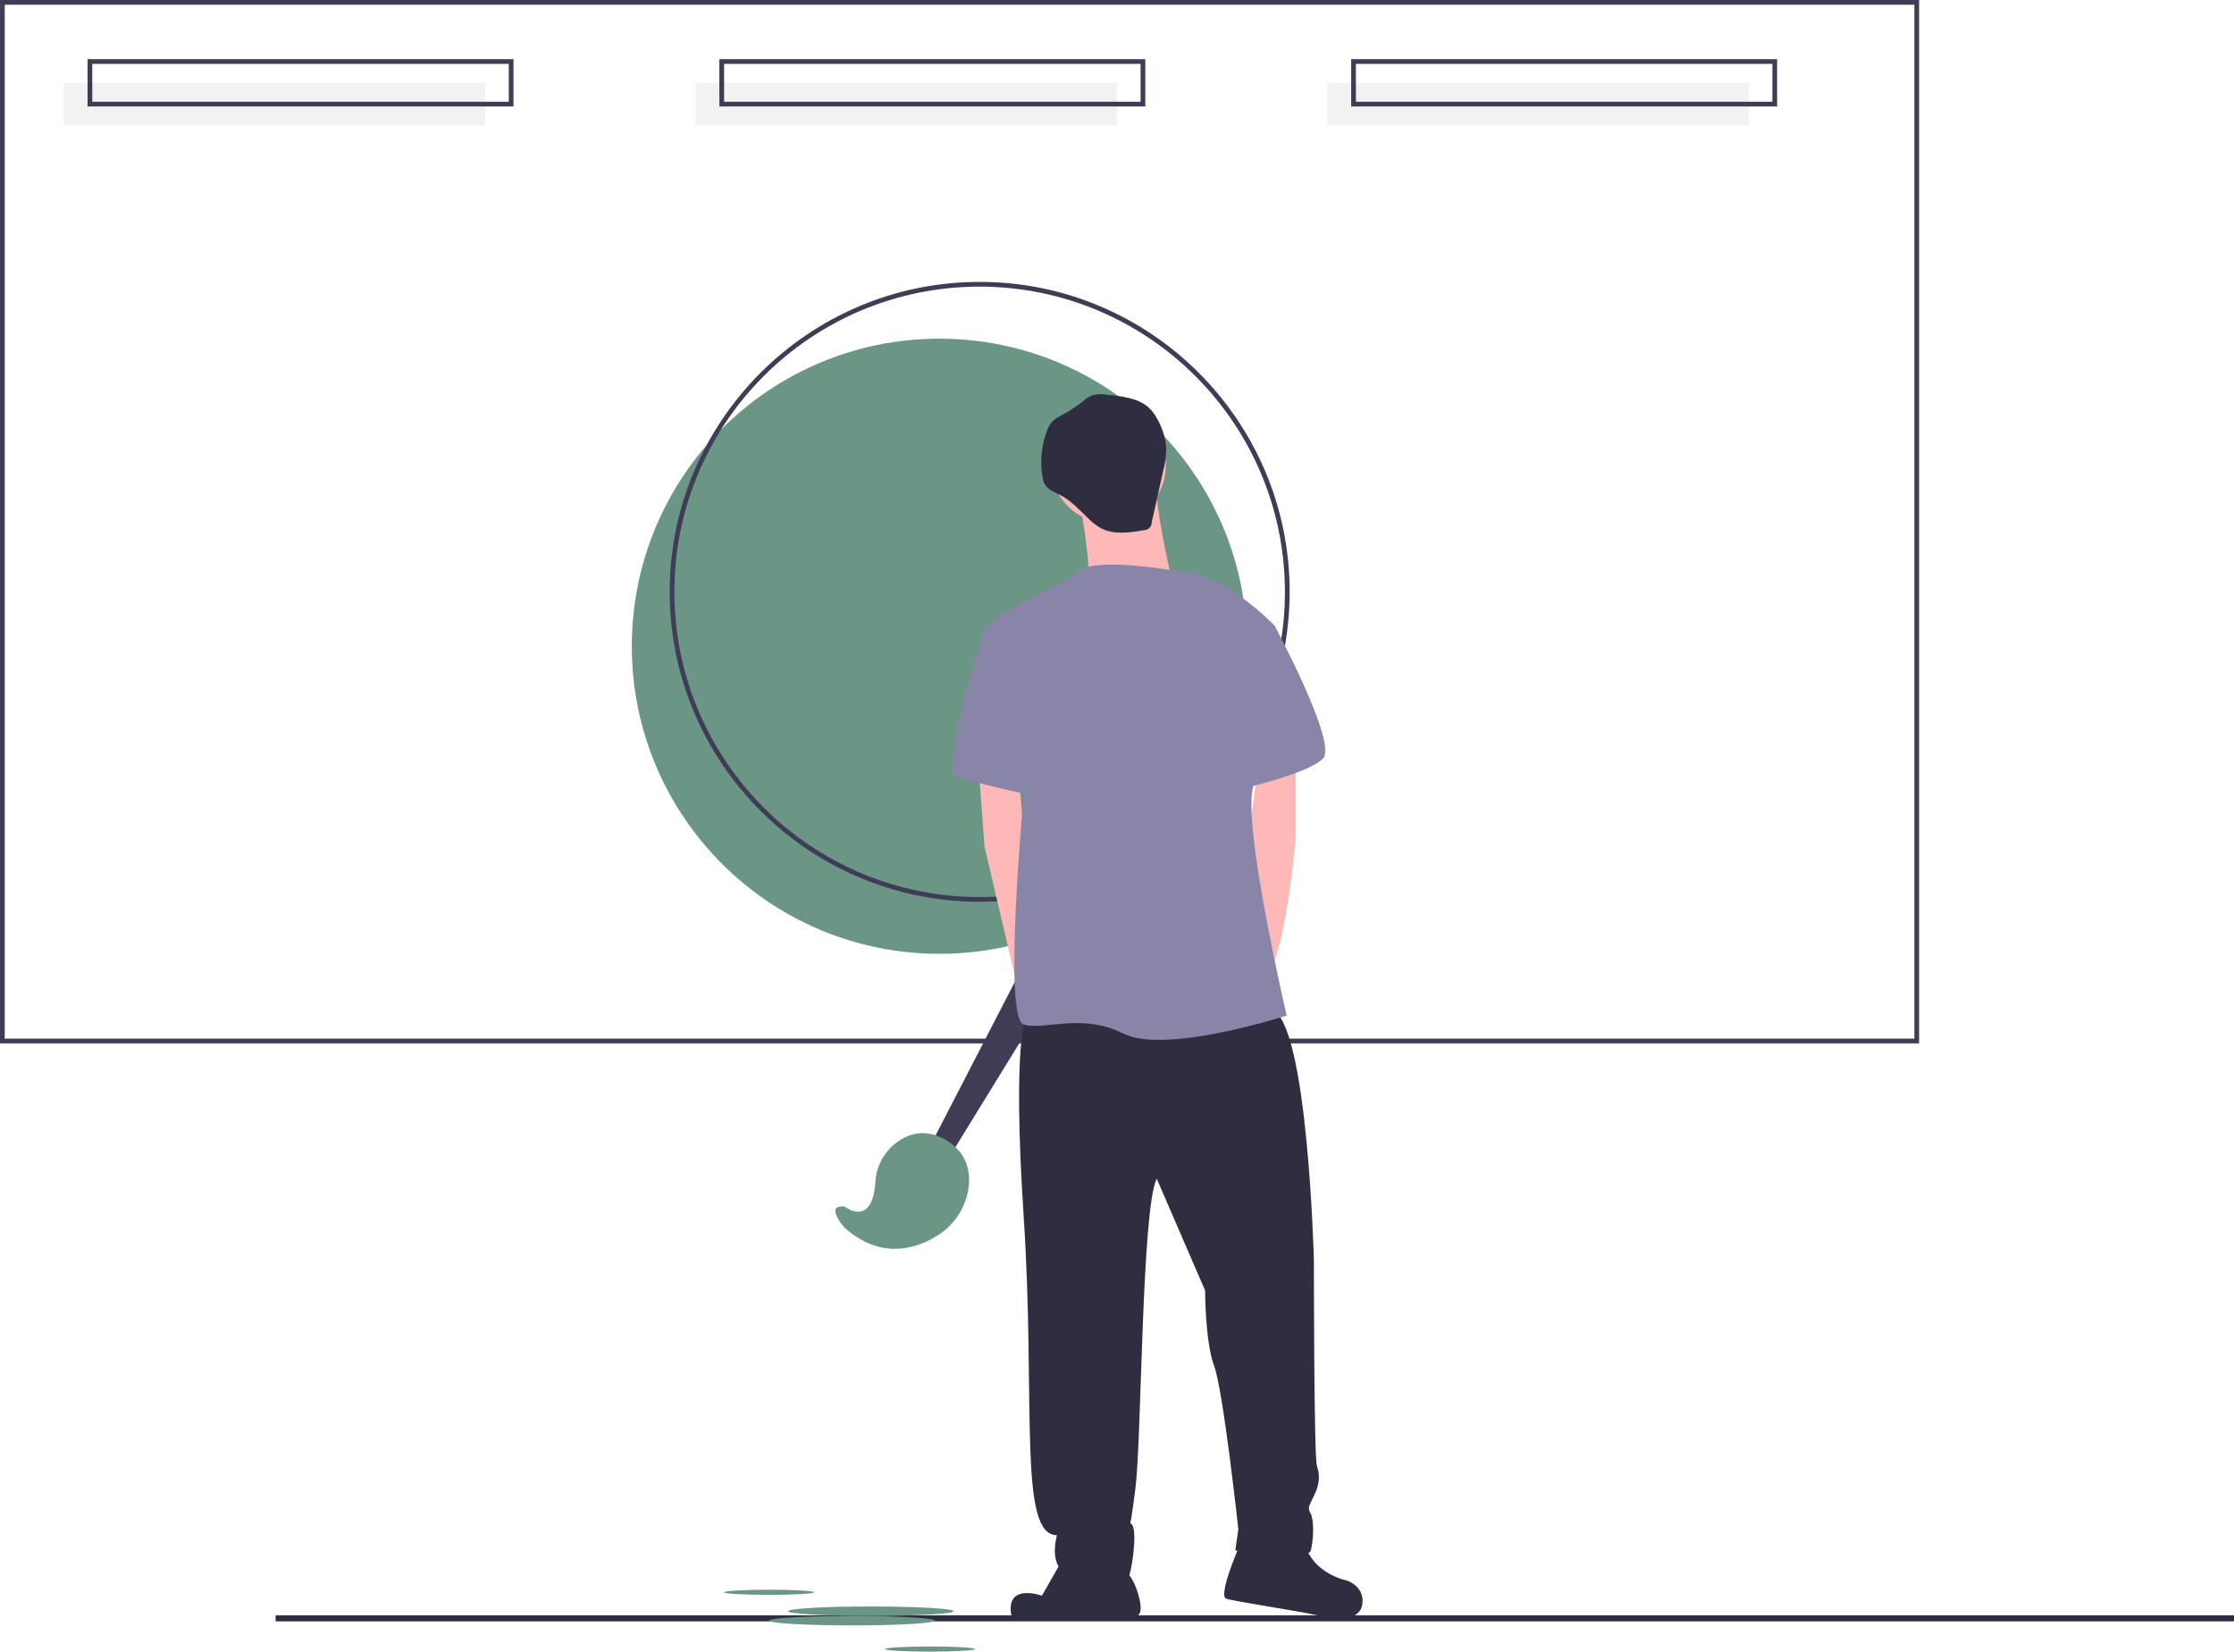
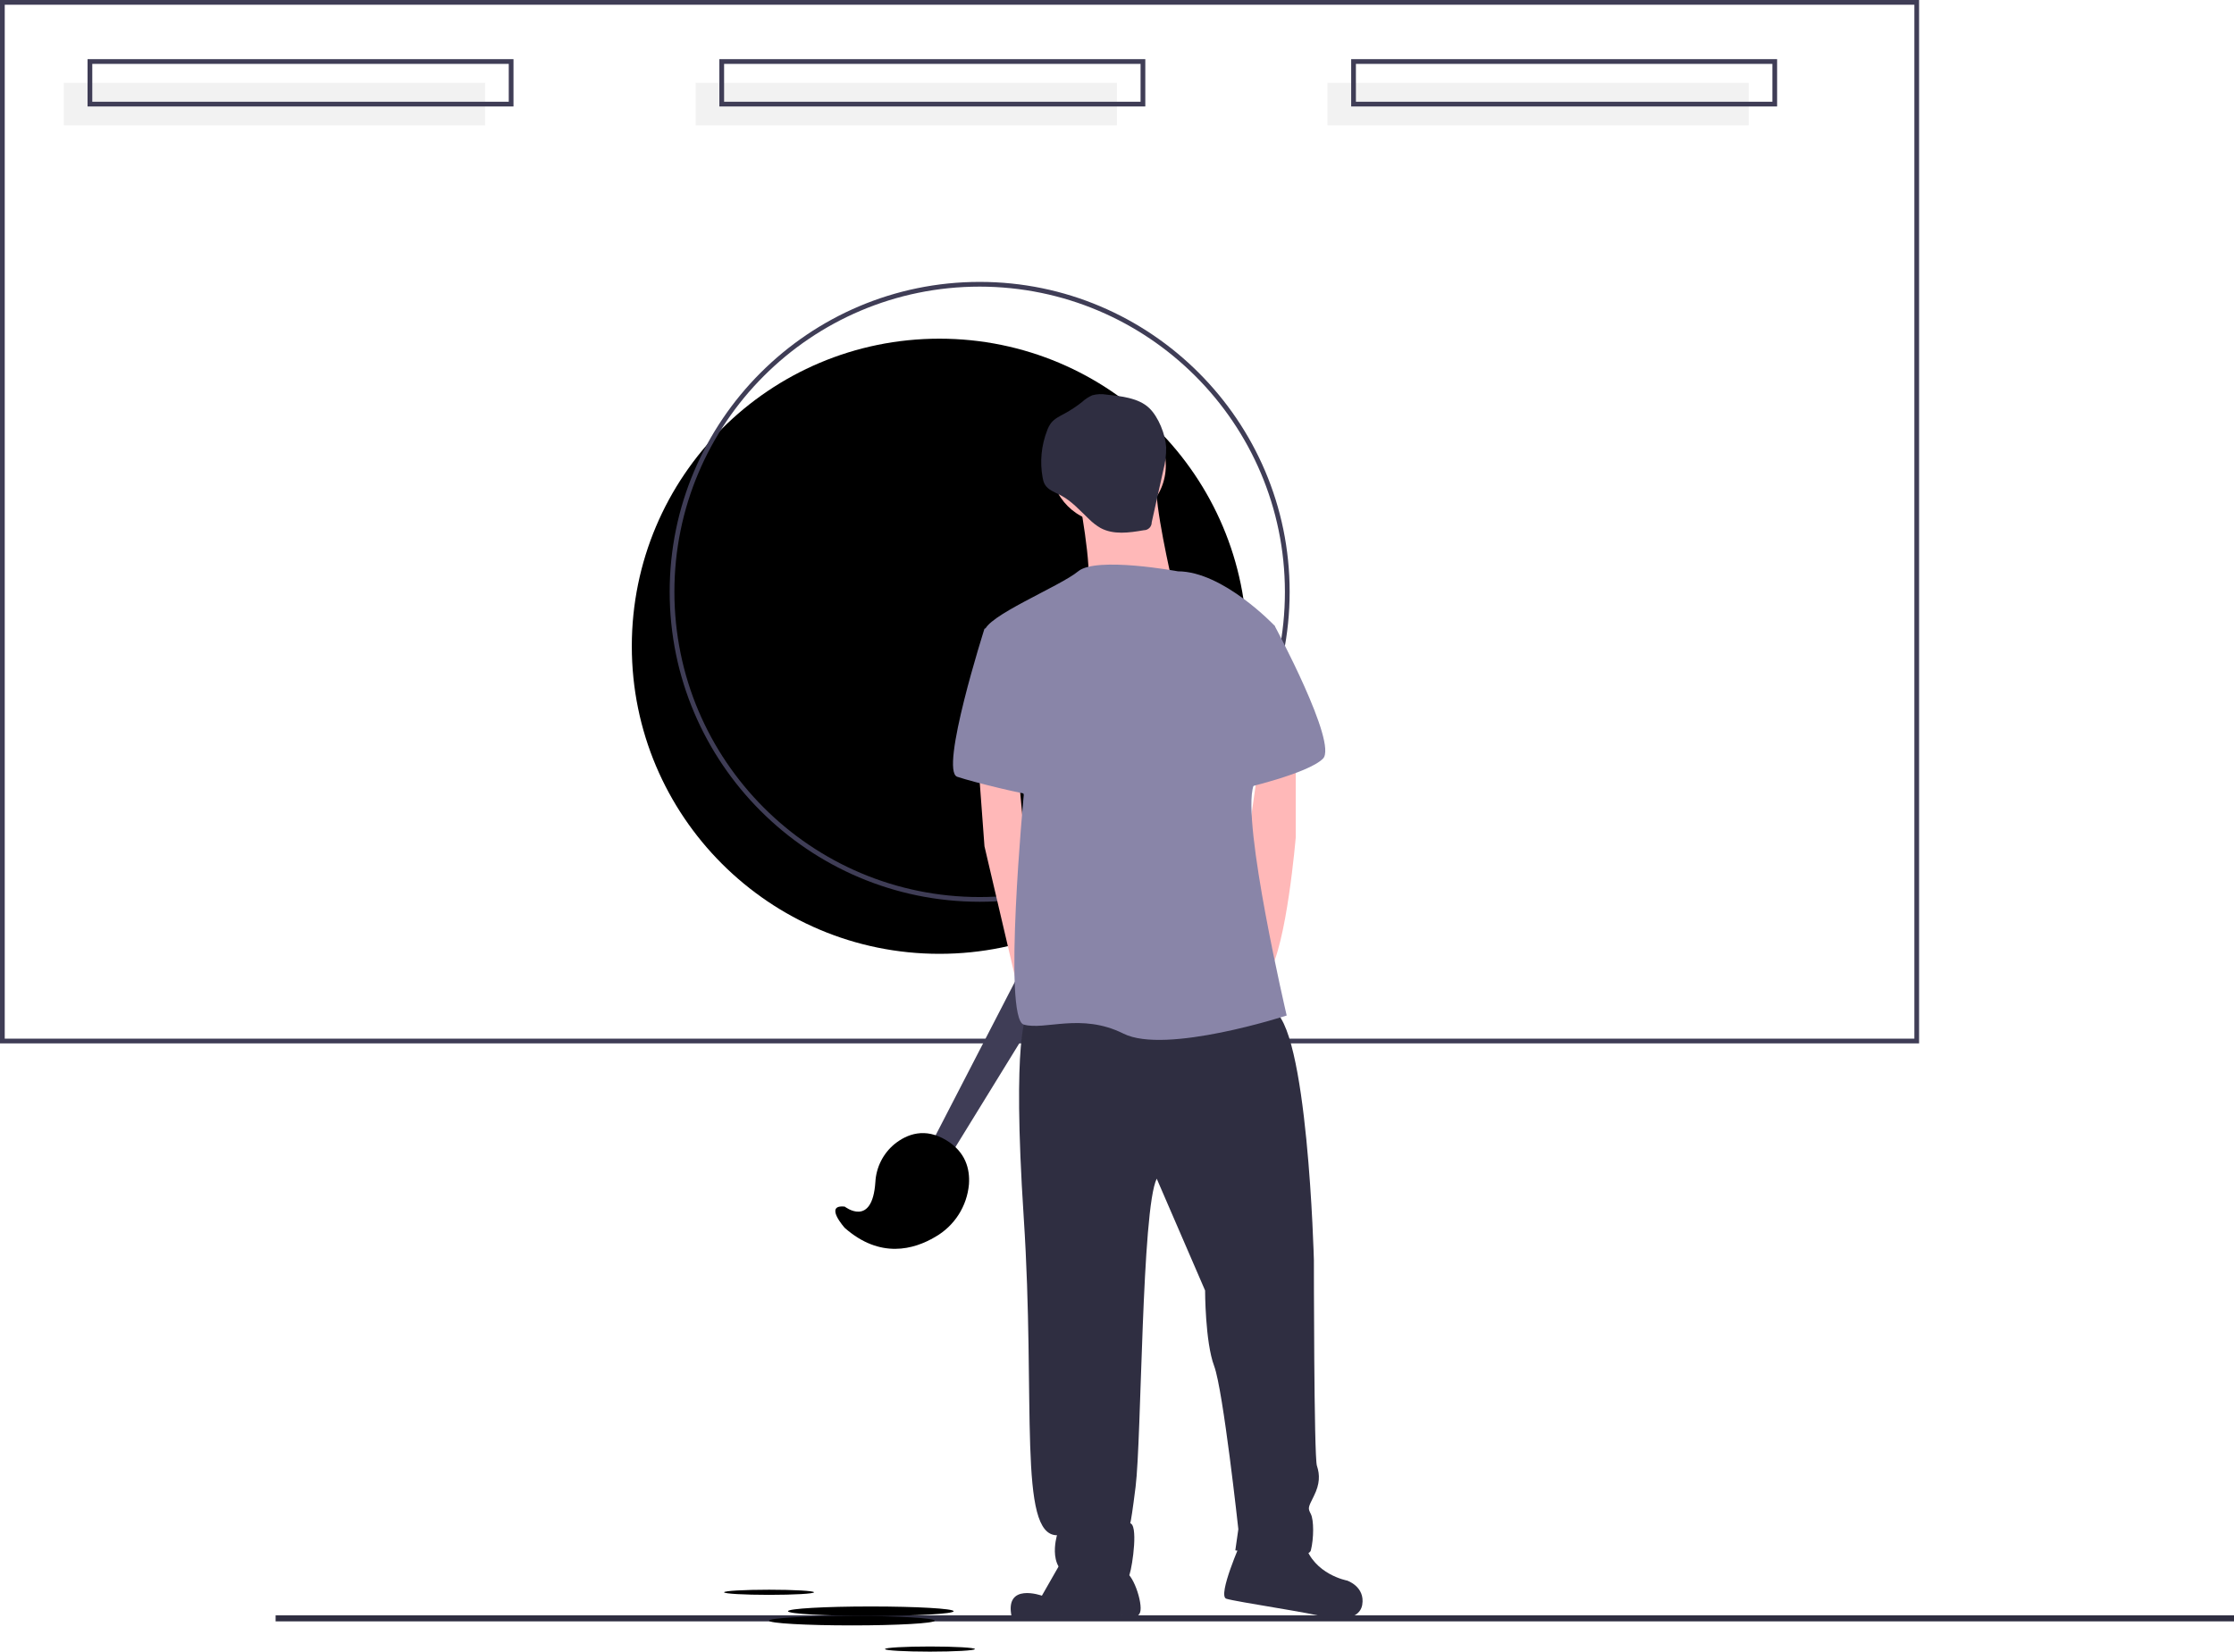
<svg xmlns="http://www.w3.org/2000/svg" id="bc9a08c1-44e1-4318-b7fa-17639594539b" data-name="Layer 1" viewBox="0 0 944.078 698.086">
-   <circle cx="397" cy="273.146" r="130" fill="#6b9686" />
+   <circle cx="397" cy="273.146" r="130" fill="currentColor" />
  <path d="M541.961,482.104c-72.234,0-131-58.767-131-131s58.766-131,131-131c72.233,0,131,58.766,131,131S614.194,482.104,541.961,482.104Zm0-260a129,129,0,1,0,129,129A129.146,129.146,0,0,0,541.961,222.103Z" transform="translate(-127.961 -100.9571)" fill="#3f3d56" />
  <path d="M938.961,541.958h-811V100.957h811Zm-809-2h807V102.957h-807Z" transform="translate(-127.961 -100.9571)" fill="#3f3d56" />
  <rect x="27" y="35" width="178" height="18" fill="#f2f2f2" />
  <rect x="294" y="35" width="178" height="18" fill="#f2f2f2" />
  <rect x="561" y="35" width="178" height="18" fill="#f2f2f2" />
  <path d="M344.961,145.957h-180v-20h180Zm-178-2h176v-16h-176Z" transform="translate(-127.961 -100.9571)" fill="#3f3d56" />
  <path d="M611.961,145.957h-180v-20h180Zm-178-2h176v-16h-176Z" transform="translate(-127.961 -100.9571)" fill="#3f3d56" />
  <path d="M878.961,145.957h-180v-20h180Zm-178-2h176v-16h-176Z" transform="translate(-127.961 -100.9571)" fill="#3f3d56" />
  <rect x="116.474" y="682.738" width="827.604" height="2.554" fill="#2f2e41" />
  <polygon points="393.5 483.5 456.5 361.5 473.5 371.5 401.5 488.5 393.5 483.5" fill="#3f3d56" />
-   <path d="M484.961,610.957s11.612,9.123,12.93-10.397a22.391,22.391,0,0,1,8.146-16.09c5.258-4.201,12.824-7.074,21.924-1.513,8.1,4.95,9.922,12.127,9.477,18.525a28.47,28.47,0,0,1-14.233,22.254c-9.027,5.358-23.277,9.391-38.244-3.779C484.961,619.957,475.961,609.957,484.961,610.957Z" transform="translate(-127.961 -100.9571)" fill="#6b9686" />
+   <path d="M484.961,610.957s11.612,9.123,12.93-10.397a22.391,22.391,0,0,1,8.146-16.09c5.258-4.201,12.824-7.074,21.924-1.513,8.1,4.95,9.922,12.127,9.477,18.525a28.47,28.47,0,0,1-14.233,22.254c-9.027,5.358-23.277,9.391-38.244-3.779C484.961,619.957,475.961,609.957,484.961,610.957Z" transform="translate(-127.961 -100.9571)" fill="currentColor" />
  <circle cx="468.397" cy="196.775" r="24.266" fill="#ffb8b8" />
  <path d="M583.586,309.227s6.386,33.206,3.832,39.592,35.761-2.554,35.761-2.554-7.663-33.206-6.386-40.869S583.586,309.227,583.586,309.227Z" transform="translate(-127.961 -100.9571)" fill="#ffb8b8" />
  <polygon points="413.479 323.215 416.033 357.698 428.71 411.854 432.636 426.666 439.022 403.677 432.636 351.313 430.467 327.738 413.479 323.215" fill="#ffb8b8" />
  <path d="M675.542,419.063V454.824s-3.832,45.978-11.495,57.473-10.217-45.978-10.217-45.978l6.005-42.147Z" transform="translate(-127.961 -100.9571)" fill="#ffb8b8" />
  <path d="M561.874,530.177s-6.386,7.663-1.277,85.57S558.043,749.85,574.646,749.85c0,0-5.109,16.603,8.94,17.88s20.435,2.554,21.712-1.277,3.832-21.712,0-21.712c0,0,0,5.109,2.554-15.326s2.554-117.499,8.94-130.271l20.435,47.255s0,21.712,3.832,31.929,10.217,68.967,10.217,68.967l-1.277,8.94s30.652,5.109,31.929,0,1.277-12.772,0-15.326-1.277-2.554,1.277-7.663,2.554-8.94,1.277-12.772-1.277-86.847-1.277-86.847S680.651,532.731,665.325,527.623,561.874,530.177,561.874,530.177Z" transform="translate(-127.961 -100.9571)" fill="#2f2e41" />
  <path d="M578.478,757.513l-10.217,17.88s-15.965-5.747-12.772,8.94c27.459,1.916,46.617-.639,46.617-.639s6.386,2.554,7.663-1.277-3.193-17.242-7.024-17.242S578.478,757.513,578.478,757.513Z" transform="translate(-127.961 -100.9571)" fill="#2f2e41" />
  <path d="M652.553,752.404s-10.217,22.989-6.386,24.266,38.315,6.386,40.869,7.663,15.326,2.554,16.603-5.109-6.386-10.217-6.386-10.217-14.049-2.554-17.88-15.326S652.553,752.404,652.553,752.404Z" transform="translate(-127.961 -100.9571)" fill="#2f2e41" />
  <path d="M625.733,342.433s-34.484-6.386-42.147,0S543.994,361.591,543.994,367.977s16.603,68.967,16.603,68.967-8.94,94.51,0,97.065,24.266-5.109,42.147,3.832,68.967-7.663,68.967-7.663-19.158-81.739-14.049-97.065,8.94-67.69,8.94-67.69S644.89,342.433,625.733,342.433Z" transform="translate(-127.961 -100.9571)" fill="#8985a8" />
  <path d="M552.934,364.145l-8.94,2.554s-19.158,60.027-11.495,62.581,29.375,7.663,31.929,7.663S552.934,364.145,552.934,364.145Z" transform="translate(-127.961 -100.9571)" fill="#8985a8" />
  <path d="M646.167,357.759l20.435,7.663s26.821,49.81,20.435,56.195-34.484,12.772-34.484,12.772Z" transform="translate(-127.961 -100.9571)" fill="#8985a8" />
  <path d="M595.621,267.76a13.716,13.716,0,0,0-6.07.268,15.827,15.827,0,0,0-4.314,2.83,50.492,50.492,0,0,1-7.376,4.887c-2.07,1.123-4.294,2.163-5.739,4.023a12.211,12.211,0,0,0-1.62,3.066,36.74,36.74,0,0,0-1.932,19.996,9.191,9.191,0,0,0,.851,2.746c1.327,2.446,4.259,3.409,6.729,4.691,4.689,2.434,8.243,6.533,12.089,10.155a23.634,23.634,0,0,0,4.777,3.681c5.487,2.991,12.193,2.016,18.352.958a3.307,3.307,0,0,0,3.301-3.339l4.862-21.866a35.673,35.673,0,0,0,1.246-9.944c-.339-5.308-3.213-12.661-7.108-16.431C609.129,269.087,601.554,268.388,595.621,267.76Z" transform="translate(-127.961 -100.9571)" fill="#2f2e41" />
-   <ellipse cx="368" cy="681" rx="35" ry="2" fill="#6b9686" />
-   <ellipse cx="360" cy="685" rx="35" ry="2" fill="#6b9686" />
-   <ellipse cx="325" cy="673" rx="19" ry="1.086" fill="#6b9686" />
-   <ellipse cx="393" cy="697" rx="19" ry="1.086" fill="#6b9686" />
+   <ellipse cx="368" cy="681" rx="35" ry="2" fill="currentColor" />
+   <ellipse cx="360" cy="685" rx="35" ry="2" fill="currentColor" />
+   <ellipse cx="325" cy="673" rx="19" ry="1.086" fill="currentColor" />
+   <ellipse cx="393" cy="697" rx="19" ry="1.086" fill="currentColor" />
</svg>
